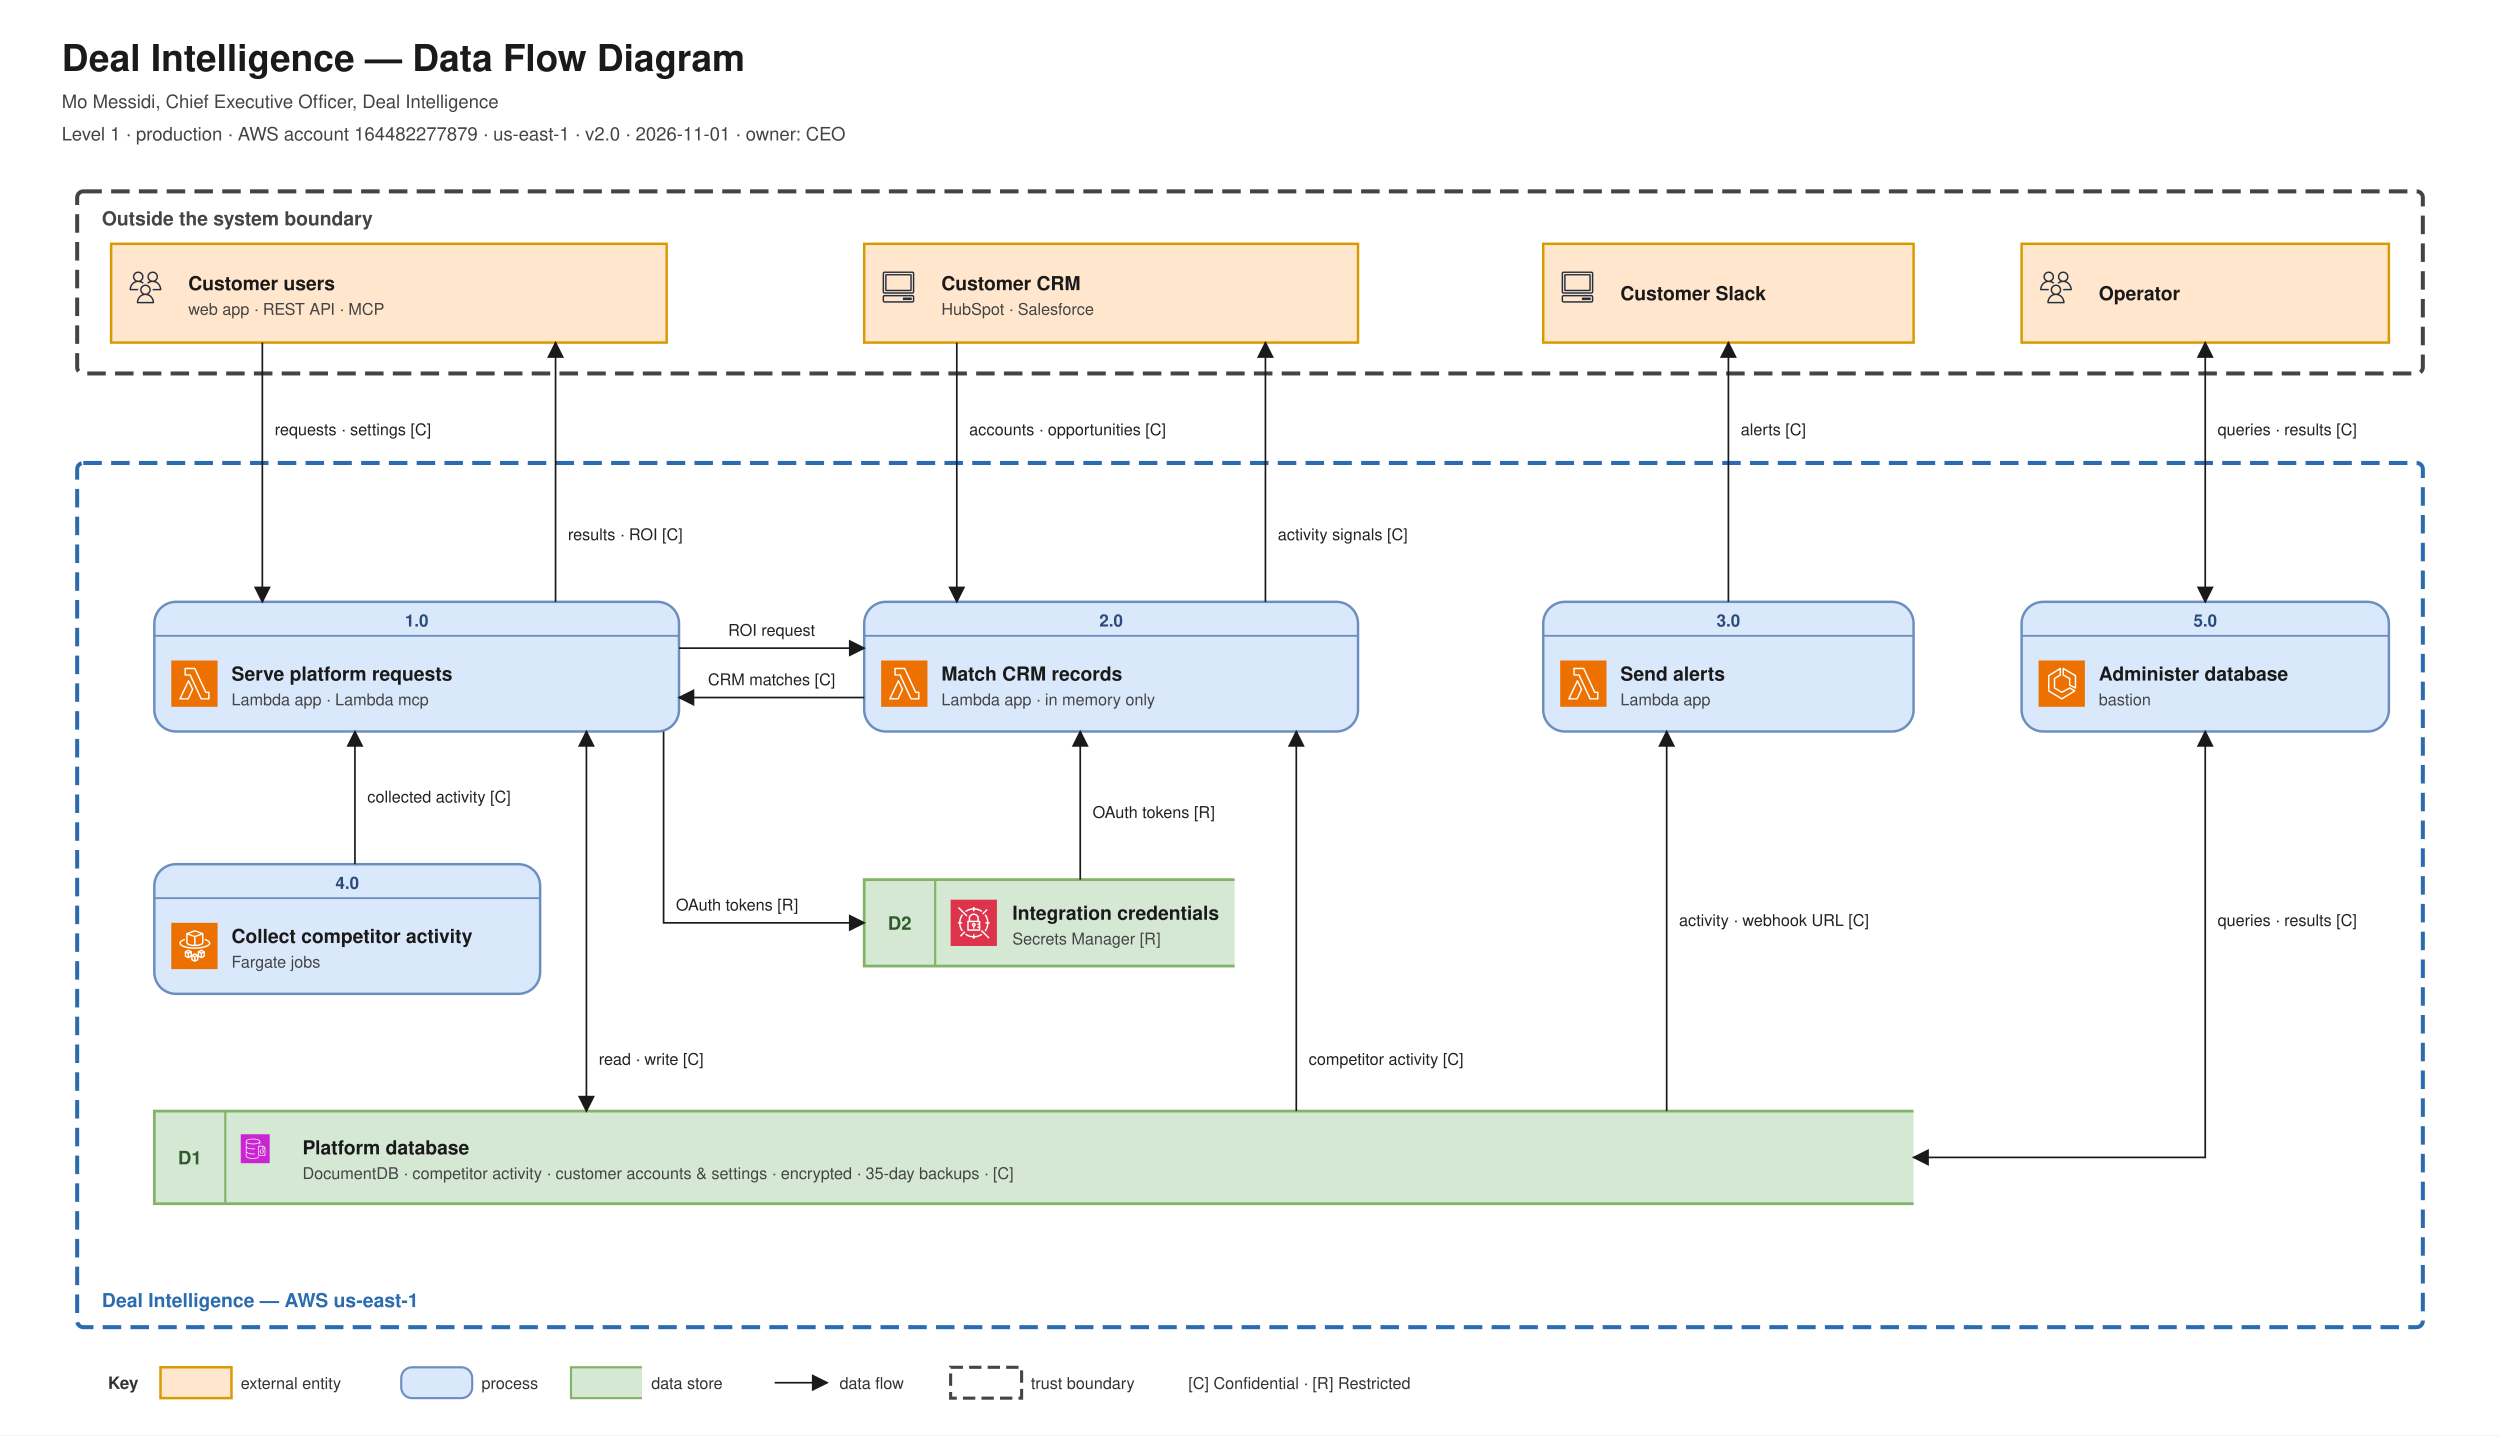
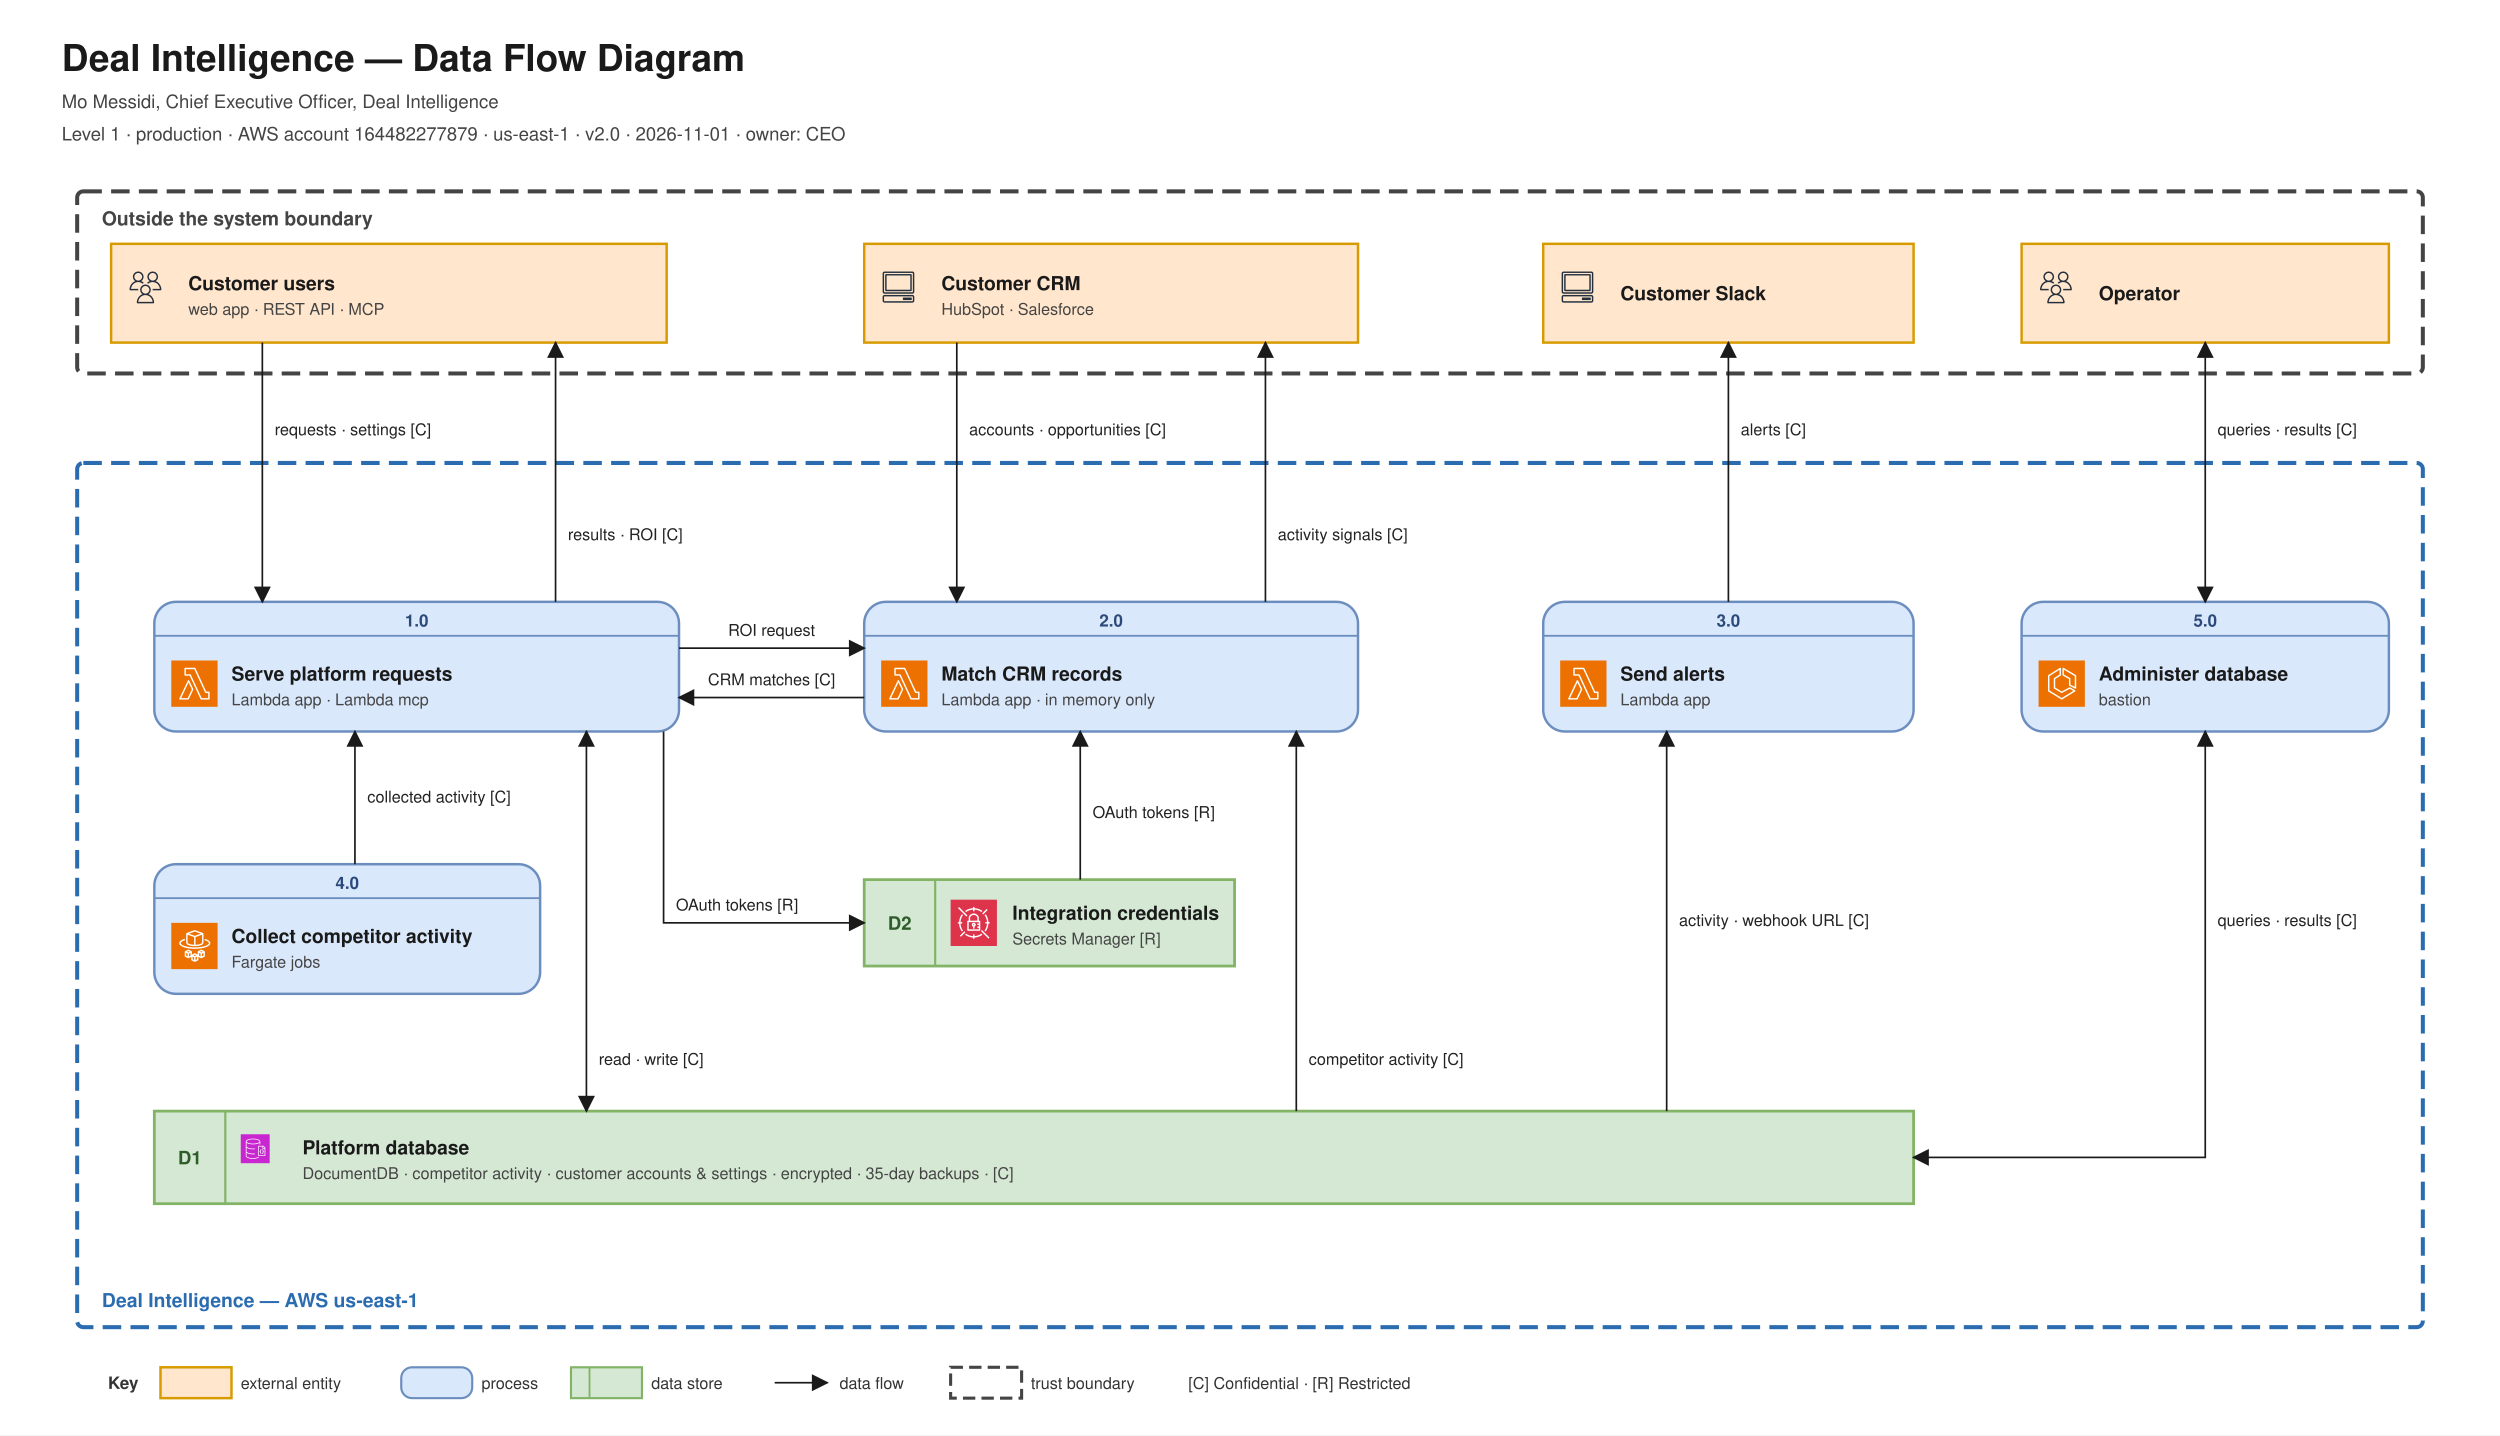
<svg xmlns="http://www.w3.org/2000/svg" width="1620" height="930" viewBox="0 0 1620 930">
  <rect width="1620" height="930" fill="#fff" />
  <defs>
    <marker id="a" viewBox="0 0 10 10" refX="9" refY="5" markerWidth="10" markerHeight="10" orient="auto-start-reverse">
      <path d="M0,0 L10,5 L0,10 z" fill="#1a1a1a" />
    </marker>
  </defs>
  <text x="40" y="46" font-family="Helvetica, Arial, sans-serif" font-size="24" font-weight="bold" text-anchor="start" fill="#1a1a1a">Deal Intelligence — Data Flow Diagram</text>
  <text x="40" y="70" font-family="Helvetica, Arial, sans-serif" font-size="12" font-weight="normal" text-anchor="start" fill="#444">Mo Messidi, Chief Executive Officer, Deal Intelligence</text>
  <text x="40" y="91" font-family="Helvetica, Arial, sans-serif" font-size="12" font-weight="normal" text-anchor="start" fill="#444">Level 1 · production · AWS account 164482277879 · us-east-1 · v2.0 · 2026-11-01 · owner: CEO</text>
  <rect x="50" y="124" width="1520" height="118" rx="4" ry="4" fill="none" stroke="#444" stroke-width="2.6" stroke-dasharray="12 6" />
  <text x="66" y="146" font-family="Helvetica, Arial, sans-serif" font-size="12.5" font-weight="bold" text-anchor="start" fill="#444">Outside the system boundary</text>
  <rect x="72" y="158" width="360" height="64" fill="#ffe6cc" stroke="#d79b00" stroke-width="1.6" />
  <g transform="translate(83,175.0) scale(0.4688)">
    <path fill="#242f3e" fill-rule="evenodd" d="M28.639 9.286c0-2.915 2.413-5.286 5.38-5.286s5.378 2.371 5.378 5.286-2.412 5.286-5.378 5.286-5.38-2.371-5.38-5.286m11.524 7.048a11.7 11.7 0 0 0-2.035-1.001c1.97-1.31 3.269-3.531 3.269-6.047 0-4.017-3.31-7.286-7.378-7.286-4.069 0-7.38 3.269-7.38 7.286 0 2.51 1.293 4.728 3.256 6.039a11.9 11.9 0 0 0-3.546 2.1l1.303 1.518A9.77 9.77 0 0 1 34 16.572c1.802 0 3.569.505 5.109 1.461 2.74 1.702 4.538 4.692 4.844 7.967H34v2h11a1 1 0 0 0 1-1c0-4.343-2.236-8.43-5.837-10.666M8.639 9.286C8.639 6.371 11.052 4 14.019 4s5.378 2.371 5.378 5.286-2.412 5.286-5.378 5.286-5.38-2.371-5.38-5.286M14 26H4.046C4.53 20.717 8.81 16.572 14 16.572c1.802 0 3.569.505 5.109 1.461.432.269.849.575 1.24.91l1.303-1.517a11.71 11.71 0 0 0-3.524-2.093c1.97-1.31 3.269-3.531 3.269-6.047 0-4.017-3.31-7.286-7.378-7.286-4.069 0-7.38 3.269-7.38 7.286 0 2.515 1.298 4.737 3.268 6.046C5.302 17.071 2 21.638 2 27a1 1 0 0 0 1 1h11zm.046 18c.484-5.283 4.764-9.428 9.954-9.428 1.802 0 3.569.505 5.109 1.461 2.74 1.702 4.538 4.692 4.844 7.967zm4.593-16.714c0-2.915 2.413-5.286 5.38-5.286s5.378 2.371 5.378 5.286-2.412 5.286-5.378 5.286-5.38-2.371-5.38-5.286m11.524 7.048a11.7 11.7 0 0 0-2.035-1.001c1.97-1.31 3.269-3.531 3.269-6.047 0-4.017-3.31-7.286-7.378-7.286-4.069 0-7.38 3.269-7.38 7.286 0 2.515 1.298 4.737 3.268 6.046C15.302 35.071 12 39.638 12 45a1 1 0 0 0 1 1h22a1 1 0 0 0 1-1c0-4.343-2.236-8.43-5.837-10.666" />
  </g>
  <text x="122" y="188.0" font-family="Helvetica, Arial, sans-serif" font-size="12.5" font-weight="bold" text-anchor="start" fill="#1a1a1a">Customer users</text>
  <text x="122" y="204.0" font-family="Helvetica, Arial, sans-serif" font-size="10.5" font-weight="normal" text-anchor="start" fill="#444">web app · REST API · MCP</text>
  <rect x="560" y="158" width="320" height="64" fill="#ffe6cc" stroke="#d79b00" stroke-width="1.6" />
  <g transform="translate(571,175.0) scale(0.4688)">
    <path fill="#232f3d" fill-rule="evenodd" d="M42.299 38.773v1.923a.793.793 0 0 1-.793.794H30.762a.794.794 0 0 1-.794-.794v-1.923c0-.438.355-.793.794-.793h10.744c.439 0 .793.355.793.793m1.498 3.626a.646.646 0 0 1-.644.645H4.645A.646.646 0 0 1 4 42.399v-5.388c0-.355.289-.644.645-.644h38.508c.355 0 .644.289.644.644zm-.644-8.032H4.645A2.65 2.65 0 0 0 2 37.011v5.388a2.65 2.65 0 0 0 2.645 2.645h38.508a2.65 2.65 0 0 0 2.644-2.645v-5.388a2.647 2.647 0 0 0-2.644-2.644M7.501 27.21h32.763V7.502H7.501zM40.842 5.502H6.924c-.784 0-1.423.637-1.423 1.421v20.865c0 .784.639 1.422 1.423 1.422h33.918c.784 0 1.422-.638 1.422-1.422V6.923c0-.784-.638-1.421-1.422-1.421m2.955 24.565a.645.645 0 0 1-.644.644H4.645A.645.645 0 0 1 4 30.067V4.644C4 4.289 4.289 4 4.645 4h38.508c.355 0 .644.289.644.644zM43.153 2H4.645A2.65 2.65 0 0 0 2 4.644v25.423a2.65 2.65 0 0 0 2.645 2.644h38.508a2.647 2.647 0 0 0 2.644-2.644V4.644A2.647 2.647 0 0 0 43.153 2" />
  </g>
  <text x="610" y="188.0" font-family="Helvetica, Arial, sans-serif" font-size="12.5" font-weight="bold" text-anchor="start" fill="#1a1a1a">Customer CRM</text>
  <text x="610" y="204.0" font-family="Helvetica, Arial, sans-serif" font-size="10.5" font-weight="normal" text-anchor="start" fill="#444">HubSpot · Salesforce</text>
  <rect x="1000" y="158" width="240" height="64" fill="#ffe6cc" stroke="#d79b00" stroke-width="1.6" />
  <g transform="translate(1011,175.0) scale(0.4688)">
    <path fill="#232f3d" fill-rule="evenodd" d="M42.299 38.773v1.923a.793.793 0 0 1-.793.794H30.762a.794.794 0 0 1-.794-.794v-1.923c0-.438.355-.793.794-.793h10.744c.439 0 .793.355.793.793m1.498 3.626a.646.646 0 0 1-.644.645H4.645A.646.646 0 0 1 4 42.399v-5.388c0-.355.289-.644.645-.644h38.508c.355 0 .644.289.644.644zm-.644-8.032H4.645A2.65 2.65 0 0 0 2 37.011v5.388a2.65 2.65 0 0 0 2.645 2.645h38.508a2.65 2.65 0 0 0 2.644-2.645v-5.388a2.647 2.647 0 0 0-2.644-2.644M7.501 27.21h32.763V7.502H7.501zM40.842 5.502H6.924c-.784 0-1.423.637-1.423 1.421v20.865c0 .784.639 1.422 1.423 1.422h33.918c.784 0 1.422-.638 1.422-1.422V6.923c0-.784-.638-1.421-1.422-1.421m2.955 24.565a.645.645 0 0 1-.644.644H4.645A.645.645 0 0 1 4 30.067V4.644C4 4.289 4.289 4 4.645 4h38.508c.355 0 .644.289.644.644zM43.153 2H4.645A2.65 2.65 0 0 0 2 4.644v25.423a2.65 2.65 0 0 0 2.645 2.644h38.508a2.647 2.647 0 0 0 2.644-2.644V4.644A2.647 2.647 0 0 0 43.153 2" />
  </g>
  <text x="1050" y="194.5" font-family="Helvetica, Arial, sans-serif" font-size="12.5" font-weight="bold" text-anchor="start" fill="#1a1a1a">Customer Slack</text>
  <rect x="1310" y="158" width="238" height="64" fill="#ffe6cc" stroke="#d79b00" stroke-width="1.6" />
  <g transform="translate(1321,175.0) scale(0.4688)">
    <path fill="#242f3e" fill-rule="evenodd" d="M28.639 9.286c0-2.915 2.413-5.286 5.38-5.286s5.378 2.371 5.378 5.286-2.412 5.286-5.378 5.286-5.38-2.371-5.38-5.286m11.524 7.048a11.7 11.7 0 0 0-2.035-1.001c1.97-1.31 3.269-3.531 3.269-6.047 0-4.017-3.31-7.286-7.378-7.286-4.069 0-7.38 3.269-7.38 7.286 0 2.51 1.293 4.728 3.256 6.039a11.9 11.9 0 0 0-3.546 2.1l1.303 1.518A9.77 9.77 0 0 1 34 16.572c1.802 0 3.569.505 5.109 1.461 2.74 1.702 4.538 4.692 4.844 7.967H34v2h11a1 1 0 0 0 1-1c0-4.343-2.236-8.43-5.837-10.666M8.639 9.286C8.639 6.371 11.052 4 14.019 4s5.378 2.371 5.378 5.286-2.412 5.286-5.378 5.286-5.38-2.371-5.38-5.286M14 26H4.046C4.53 20.717 8.81 16.572 14 16.572c1.802 0 3.569.505 5.109 1.461.432.269.849.575 1.24.91l1.303-1.517a11.71 11.71 0 0 0-3.524-2.093c1.97-1.31 3.269-3.531 3.269-6.047 0-4.017-3.31-7.286-7.378-7.286-4.069 0-7.38 3.269-7.38 7.286 0 2.515 1.298 4.737 3.268 6.046C5.302 17.071 2 21.638 2 27a1 1 0 0 0 1 1h11zm.046 18c.484-5.283 4.764-9.428 9.954-9.428 1.802 0 3.569.505 5.109 1.461 2.74 1.702 4.538 4.692 4.844 7.967zm4.593-16.714c0-2.915 2.413-5.286 5.38-5.286s5.378 2.371 5.378 5.286-2.412 5.286-5.378 5.286-5.38-2.371-5.38-5.286m11.524 7.048a11.7 11.7 0 0 0-2.035-1.001c1.97-1.31 3.269-3.531 3.269-6.047 0-4.017-3.31-7.286-7.378-7.286-4.069 0-7.38 3.269-7.38 7.286 0 2.515 1.298 4.737 3.268 6.046C15.302 35.071 12 39.638 12 45a1 1 0 0 0 1 1h22a1 1 0 0 0 1-1c0-4.343-2.236-8.43-5.837-10.666" />
  </g>
  <text x="1360" y="194.5" font-family="Helvetica, Arial, sans-serif" font-size="12.5" font-weight="bold" text-anchor="start" fill="#1a1a1a">Operator</text>
  <rect x="50" y="300" width="1520" height="560" rx="4" ry="4" fill="none" stroke="#2b6cb0" stroke-width="2.6" stroke-dasharray="12 6" />
  <text x="66" y="847" font-family="Helvetica, Arial, sans-serif" font-size="12.5" font-weight="bold" text-anchor="start" fill="#2b6cb0">Deal Intelligence — AWS us-east-1</text>
  <rect x="100" y="390" width="340" height="84" rx="14" ry="14" fill="#dae8fc" stroke="#6c8ebf" stroke-width="1.6" />
  <line x1="100" y1="412" x2="440" y2="412" stroke="#6c8ebf" stroke-width="1.2" />
  <text x="270.0" y="406" font-family="Helvetica, Arial, sans-serif" font-size="11" font-weight="bold" text-anchor="middle" fill="#2b4a7a">1.0</text>
  <g transform="translate(111,428.0) scale(0.4688)">
    <g fill="none" fill-rule="evenodd">
      <path fill="#ed7100" d="M0 0h64v64H0z" />
      <path fill="#fff" d="M22.68 52h-9.106l10.264-21.59 4.562 9.451zm2.047-24.333a.99.99 0 0 0-.896-.564h-.003a.99.99 0 0 0-.896.569L11.097 52.569c-.147.31-.126.674.057.965.181.29.5.466.842.466H23.31a1 1 0 0 0 .9-.572l6.194-13.144a1 1 0 0 0-.005-.864zM51.008 52h-9.022L26.955 19.578a1 1 0 0 0-.903-.578h-5.924l.007-7h11.68l14.96 32.42c.163.354.516.58.904.58h3.33zm.996-9h-3.69l-14.96-32.42a1 1 0 0 0-.903-.58H19.14a1 1 0 0 0-.996.999l-.008 9A.993.993 0 0 0 19.131 21h6.286l15.03 32.422a1 1 0 0 0 .903.578h10.654c.55 0 .996-.448.996-1v-9c0-.552-.445-1-.996-1" />
    </g>
  </g>
  <text x="150" y="441.0" font-family="Helvetica, Arial, sans-serif" font-size="12.5" font-weight="bold" text-anchor="start" fill="#1a1a1a">Serve platform requests</text>
  <text x="150" y="457.0" font-family="Helvetica, Arial, sans-serif" font-size="10.5" font-weight="normal" text-anchor="start" fill="#444">Lambda app · Lambda mcp</text>
  <rect x="560" y="390" width="320" height="84" rx="14" ry="14" fill="#dae8fc" stroke="#6c8ebf" stroke-width="1.6" />
  <line x1="560" y1="412" x2="880" y2="412" stroke="#6c8ebf" stroke-width="1.2" />
  <text x="720.0" y="406" font-family="Helvetica, Arial, sans-serif" font-size="11" font-weight="bold" text-anchor="middle" fill="#2b4a7a">2.0</text>
  <g transform="translate(571,428.0) scale(0.4688)">
    <g fill="none" fill-rule="evenodd">
      <path fill="#ed7100" d="M0 0h64v64H0z" />
      <path fill="#fff" d="M22.68 52h-9.106l10.264-21.59 4.562 9.451zm2.047-24.333a.99.99 0 0 0-.896-.564h-.003a.99.99 0 0 0-.896.569L11.097 52.569c-.147.31-.126.674.057.965.181.29.5.466.842.466H23.31a1 1 0 0 0 .9-.572l6.194-13.144a1 1 0 0 0-.005-.864zM51.008 52h-9.022L26.955 19.578a1 1 0 0 0-.903-.578h-5.924l.007-7h11.68l14.96 32.42c.163.354.516.58.904.58h3.33zm.996-9h-3.69l-14.96-32.42a1 1 0 0 0-.903-.58H19.14a1 1 0 0 0-.996.999l-.008 9A.993.993 0 0 0 19.131 21h6.286l15.03 32.422a1 1 0 0 0 .903.578h10.654c.55 0 .996-.448.996-1v-9c0-.552-.445-1-.996-1" />
    </g>
  </g>
  <text x="610" y="441.0" font-family="Helvetica, Arial, sans-serif" font-size="12.5" font-weight="bold" text-anchor="start" fill="#1a1a1a">Match CRM records</text>
  <text x="610" y="457.0" font-family="Helvetica, Arial, sans-serif" font-size="10.5" font-weight="normal" text-anchor="start" fill="#444">Lambda app · in memory only</text>
  <rect x="1000" y="390" width="240" height="84" rx="14" ry="14" fill="#dae8fc" stroke="#6c8ebf" stroke-width="1.6" />
  <line x1="1000" y1="412" x2="1240" y2="412" stroke="#6c8ebf" stroke-width="1.2" />
  <text x="1120.0" y="406" font-family="Helvetica, Arial, sans-serif" font-size="11" font-weight="bold" text-anchor="middle" fill="#2b4a7a">3.0</text>
  <g transform="translate(1011,428.0) scale(0.4688)">
    <g fill="none" fill-rule="evenodd">
      <path fill="#ed7100" d="M0 0h64v64H0z" />
      <path fill="#fff" d="M22.68 52h-9.106l10.264-21.59 4.562 9.451zm2.047-24.333a.99.99 0 0 0-.896-.564h-.003a.99.99 0 0 0-.896.569L11.097 52.569c-.147.31-.126.674.057.965.181.29.5.466.842.466H23.31a1 1 0 0 0 .9-.572l6.194-13.144a1 1 0 0 0-.005-.864zM51.008 52h-9.022L26.955 19.578a1 1 0 0 0-.903-.578h-5.924l.007-7h11.68l14.96 32.42c.163.354.516.58.904.58h3.33zm.996-9h-3.69l-14.96-32.42a1 1 0 0 0-.903-.58H19.14a1 1 0 0 0-.996.999l-.008 9A.993.993 0 0 0 19.131 21h6.286l15.03 32.422a1 1 0 0 0 .903.578h10.654c.55 0 .996-.448.996-1v-9c0-.552-.445-1-.996-1" />
    </g>
  </g>
  <text x="1050" y="441.0" font-family="Helvetica, Arial, sans-serif" font-size="12.5" font-weight="bold" text-anchor="start" fill="#1a1a1a">Send alerts</text>
  <text x="1050" y="457.0" font-family="Helvetica, Arial, sans-serif" font-size="10.5" font-weight="normal" text-anchor="start" fill="#444">Lambda app</text>
  <rect x="1310" y="390" width="238" height="84" rx="14" ry="14" fill="#dae8fc" stroke="#6c8ebf" stroke-width="1.6" />
  <line x1="1310" y1="412" x2="1548" y2="412" stroke="#6c8ebf" stroke-width="1.2" />
  <text x="1429.0" y="406" font-family="Helvetica, Arial, sans-serif" font-size="11" font-weight="bold" text-anchor="middle" fill="#2b4a7a">5.0</text>
  <g transform="translate(1321,428.0) scale(0.4688)">
    <g fill="none" fill-rule="evenodd">
      <path fill="#ed7100" d="M0 0h64v64H0z" />
      <path fill="#fff" d="m50 36.382-6-3V25a1 1 0 0 0-.515-.874L35 19.412V12.75l15 8.822zm1.507-16.244-17-10a1.001 1.001 0 0 0-1.507.863v9c0 .362.197.697.515.873L42 25.588V34c0 .38.214.725.553.895l8 4a1 1 0 0 0 .972-.044c.295-.183.475-.504.475-.85V21c0-.355-.188-.683-.493-.863M32 51.828 15 41.439V21.554l14-8.75v6.642l-7.53 4.706A1 1 0 0 0 21 25v13a1 1 0 0 0 .485.857l10 6a1 1 0 0 0 .994.021l10.509-5.732 5.047 2.883zm18.496-10.696-7-4a1 1 0 0 0-.975-.01l-10.498 5.726L23 37.434v-11.88l7.53-4.706A1 1 0 0 0 31 20v-9a1 1 0 0 0-1.53-.847l-16 10A1 1 0 0 0 13 21v21c0 .348.182.671.479.854l18 11a1 1 0 0 0 1.042 0l18-11a1 1 0 0 0-.025-1.722" />
    </g>
  </g>
  <text x="1360" y="441.0" font-family="Helvetica, Arial, sans-serif" font-size="12.5" font-weight="bold" text-anchor="start" fill="#1a1a1a">Administer database</text>
  <text x="1360" y="457.0" font-family="Helvetica, Arial, sans-serif" font-size="10.5" font-weight="normal" text-anchor="start" fill="#444">bastion</text>
  <rect x="100" y="560" width="250" height="84" rx="14" ry="14" fill="#dae8fc" stroke="#6c8ebf" stroke-width="1.6" />
  <line x1="100" y1="582" x2="350" y2="582" stroke="#6c8ebf" stroke-width="1.2" />
  <text x="225.0" y="576" font-family="Helvetica, Arial, sans-serif" font-size="11" font-weight="bold" text-anchor="middle" fill="#2b4a7a">4.0</text>
  <g transform="translate(111,598.0) scale(0.4688)">
    <g fill="none" fill-rule="evenodd">
      <path fill="#ed7100" d="M0 0h64v64H0z" />
      <path fill="#fff" d="M42.467 46.382v-3.764l1.994-1v3.764zm-3.987-4.764 1.994 1v3.764l-1.994-1zm-4.983 9.764v-3.764l1.993-1v3.764zm-3.987-4.764 1.993 1v3.764l-1.993-1zm-4.984-.236v-3.764l1.994-1v3.764zm-3.987-4.764 1.994 1v3.764l-1.994-1zm2.99-2.5 1.759.882-1.758.882L21.77 40zm8.971 5 1.758.882-1.758.882L30.742 45zm8.97-5L43.23 40l-1.759.882L39.712 40zm4.433-.012-3.987-2a.99.99 0 0 0-.891 0l-3.987 2a1 1 0 0 0-.551.894v3.882l-3.541-1.776a.99.99 0 0 0-.892 0l-3.54 1.776V40a1 1 0 0 0-.552-.894l-3.987-2a.99.99 0 0 0-.89 0l-3.988 2a1 1 0 0 0-.55.894v6c0 .379.212.725.55.895l3.987 2a1 1 0 0 0 .891 0l3.541-1.777V51c0 .379.214.725.552.895l3.986 2a1 1 0 0 0 .892 0l3.986-2c.338-.17.552-.516.552-.895v-3.882l3.54 1.777a1 1 0 0 0 .892 0l3.987-2c.338-.17.55-.516.55-.895v-6a1 1 0 0 0-.55-.894M54 28.09c0 5.103-11.077 7.856-21.5 7.856S11 33.193 11 28.09c0-2.461 2.68-4.616 7.547-6.067l.568 1.917c-3.776 1.126-6.122 2.716-6.122 4.15 0 2.764 8.343 5.856 19.507 5.856s19.507-3.092 19.507-5.856c0-1.434-2.346-3.024-6.122-4.15l.568-1.917C51.32 23.474 54 25.629 54 28.09M32.5 12.064 40.547 15 32.5 17.936 24.453 15zm8.868 16.584c-1.556.7-4.155 1.516-7.871 1.645V19.701l8.97-3.273v10.485c0 .754-.431 1.435-1.1 1.735m-18.835-1.735V16.428l8.97 3.273v10.592c-3.716-.129-6.315-.945-7.87-1.645-.669-.3-1.1-.981-1.1-1.735m.283 3.56c1.87.842 5.07 1.846 9.684 1.846 4.615 0 7.813-1.004 9.684-1.846 1.383-.622 2.277-2.019 2.277-3.56V15a1 1 0 0 0-.656-.94l-10.964-4a1 1 0 0 0-.682 0l-10.964 4a1 1 0 0 0-.656.94v11.913c0 1.541.894 2.938 2.277 3.56" />
    </g>
  </g>
  <text x="150" y="611.0" font-family="Helvetica, Arial, sans-serif" font-size="12.5" font-weight="bold" text-anchor="start" fill="#1a1a1a">Collect competitor activity</text>
  <text x="150" y="627.0" font-family="Helvetica, Arial, sans-serif" font-size="10.5" font-weight="normal" text-anchor="start" fill="#444">Fargate jobs</text>
-   <rect x="560" y="570" width="240" height="56" fill="#d5e8d4" stroke="none" />
-   <path d="M800,570 L560,570 L560,626 L800,626" fill="none" stroke="#82b366" stroke-width="1.8" />
+   <rect x="560" y="570" width="240" height="56" fill="#d5e8d4" stroke="#82b366" stroke-width="1.8" />
  <line x1="606" y1="570" x2="606" y2="626" stroke="#82b366" stroke-width="1.4" />
  <text x="583" y="602.5" font-family="Helvetica, Arial, sans-serif" font-size="12" font-weight="bold" text-anchor="middle" fill="#2f5d2a">D2</text>
  <g transform="translate(616,583.0) scale(0.4688)">
    <g fill="none" fill-rule="evenodd">
      <path fill="#dd344c" d="M0 0h64v64H0z" />
      <path fill="#fff" d="M31.24 34.64a.76.76 0 0 0 1.52 0 .76.76 0 0 0-1.52 0m-2 0A2.763 2.763 0 0 1 32 31.88a2.764 2.764 0 0 1 2.76 2.76A2.76 2.76 0 0 1 33 37.205V40h-2v-2.795a2.76 2.76 0 0 1-1.76-2.565M39 31H25v10h14v-2h-2v-2h2v-2h-2v-2h2zm-12-2h9.999L37 25c0-.865-.576-1.859-1.543-2.659-1.014-.84-2.305-1.341-3.454-1.341h-.002c-2.383 0-5 2.093-5.001 4zm12-4-.001 4H40a1 1 0 0 1 1 1v12a1 1 0 0 1-1 1H24a1 1 0 0 1-1-1V30a1 1 0 0 1 1-1h1v-4c.001-3.029 3.469-6 7.001-6h.002c1.625 0 3.348.657 4.729 1.801C38.174 21.994 39.001 23.525 39 25M15.489 43.95l1.621-1.173A18.2 18.2 0 0 1 13.676 33H16v-2h-2.322a18.2 18.2 0 0 1 3.432-9.719l-1.621-1.173A20.18 20.18 0 0 0 11.678 31H10v2h1.676c.185 3.962 1.484 7.731 3.813 10.95m27.258 2.968A18.2 18.2 0 0 1 33 50.35V48h-2v2.35a18.2 18.2 0 0 1-9.75-3.432l-1.172 1.62A20.17 20.17 0 0 0 31 52.35V54h2v-1.65c3.951-.19 7.709-1.488 10.919-3.812zM21.25 17.14A18.2 18.2 0 0 1 31 13.707V16h2v-2.293a18.2 18.2 0 0 1 9.747 3.433l1.172-1.62A20.16 20.16 0 0 0 33 11.707V10h-2v1.707a20.17 20.17 0 0 0-10.922 3.813zM52.319 31a20.17 20.17 0 0 0-3.81-10.892l-1.622 1.173A18.16 18.16 0 0 1 50.319 31H48v2h2.322a18.2 18.2 0 0 1-3.435 9.777l1.622 1.173c2.329-3.219 3.627-6.988 3.813-10.95H54v-2zm-7.293-10.584 6.159-6.16-1.414-1.414-6.159 6.16zM18.971 43.642l-6.16 6.16 1.414 1.414 6.161-6.16zm4.275-21.809-11.66-11.66-1.414 1.414 11.66 11.66zM43.303 41.89l10.523 10.523-1.414 1.414-10.524-10.523z" />
    </g>
  </g>
  <text x="656" y="596.0" font-family="Helvetica, Arial, sans-serif" font-size="12.5" font-weight="bold" text-anchor="start" fill="#1a1a1a">Integration credentials</text>
  <text x="656" y="612.0" font-family="Helvetica, Arial, sans-serif" font-size="10.5" font-weight="normal" text-anchor="start" fill="#444">Secrets Manager [R]</text>
-   <rect x="100" y="720" width="1140" height="60" fill="#d5e8d4" stroke="none" />
-   <path d="M1240,720 L100,720 L100,780 L1240,780" fill="none" stroke="#82b366" stroke-width="1.8" />
+   <rect x="100" y="720" width="1140" height="60" fill="#d5e8d4" stroke="#82b366" stroke-width="1.8" />
  <line x1="146" y1="720" x2="146" y2="780" stroke="#82b366" stroke-width="1.4" />
  <text x="123" y="754.5" font-family="Helvetica, Arial, sans-serif" font-size="12" font-weight="bold" text-anchor="middle" fill="#2f5d2a">D1</text>
  <g transform="translate(156,735.0) scale(0.4688)">
    <g fill="none" fill-rule="evenodd">
      <path fill="#c925d1" d="M0 0h40v40H0z" />
      <path fill="#fff" d="M17 6.996c5.304 0 9 1.576 9 2.99 0 1.413-3.696 2.988-9 2.988S8 11.4 8 9.985s3.696-2.989 9-2.989m-.353 26.008C11.552 33.004 8 31.394 8 29.95v-4.434c1.729 1.436 5.446 2.254 9.081 2.254.885 0 1.776-.05 2.651-.147l-.111-.99c-.838.093-1.692.14-2.54.14C11.967 26.774 8 25.133 8 23.72v-5.182c1.729 1.436 5.446 2.254 9.081 2.254.903 0 1.796-.051 2.653-.149l-.115-.99a22 22 0 0 1-2.538.142C11.967 19.795 8 18.153 8 16.741v-4.95c1.729 1.424 5.442 2.18 9 2.18s7.271-.756 9-2.18v2.18h1V9.985C27 7.397 21.848 6 17 6S7 7.397 7 9.985V29.95C7 32.258 11.147 34 16.647 34c3.654 0 6.932-.813 8.557-2.12l-.629-.775c-1.432 1.152-4.545 1.899-7.928 1.899m13.612-12.059c.274 0 .516.11.682.309.334.4.238 1.027.214 1.149.009.912.554 1.108.616 1.127a.51.51 0 0 1 .361.49.494.494 0 0 1-.372.473c-.051.016-.596.211-.596 1.216.011.566-.263 1.195-.89 1.214h-.814v-.996h.678a1 1 0 0 0 .026-.208c0-.852.28-1.383.586-1.708-.306-.324-.586-.852-.586-1.7.022-.156.025-.29.015-.37h-.719v-.996zm-2.393 0h.594v.996h-.459a1 1 0 0 0-.026.21c0 .851-.281 1.382-.586 1.706.305.324.586.852.586 1.7-.022.156-.025.29-.015.37h.5v.996h-.579a.87.87 0 0 1-.683-.309c-.334-.4-.238-1.027-.215-1.148-.008-.913-.553-1.109-.616-1.127a.51.51 0 0 1-.36-.492.494.494 0 0 1 .372-.472c.051-.016.596-.211.596-1.216-.011-.566.262-1.195.891-1.214M31 18.952V16.96h.229L33 18.808v.144zm2 9.964h-8V16.96h5v2.49a.5.5 0 0 0 .5.499H33zm-1.196-12.798a.5.5 0 0 0-.362-.155H24.5a.5.5 0 0 0-.5.499v12.952a.5.5 0 0 0 .5.498h9a.5.5 0 0 0 .5-.498V18.609a.5.5 0 0 0-.139-.344z" />
    </g>
  </g>
  <text x="196" y="748.0" font-family="Helvetica, Arial, sans-serif" font-size="12.5" font-weight="bold" text-anchor="start" fill="#1a1a1a">Platform database</text>
  <text x="196" y="764.0" font-family="Helvetica, Arial, sans-serif" font-size="10.5" font-weight="normal" text-anchor="start" fill="#444">DocumentDB · competitor activity · customer accounts &amp; settings · encrypted · 35-day backups · [C]</text>
  <path d="M170,222 L170,390" fill="none" stroke="#1a1a1a" stroke-width="1.1" marker-end="url(#a)" />
  <text x="178" y="282" font-family="Helvetica, Arial, sans-serif" font-size="10.5" font-weight="normal" text-anchor="start" fill="#222">requests · settings [C]</text>
  <path d="M360,390 L360,222" fill="none" stroke="#1a1a1a" stroke-width="1.1" marker-end="url(#a)" />
  <text x="368" y="350" font-family="Helvetica, Arial, sans-serif" font-size="10.5" font-weight="normal" text-anchor="start" fill="#222">results · ROI [C]</text>
  <path d="M620,222 L620,390" fill="none" stroke="#1a1a1a" stroke-width="1.1" marker-end="url(#a)" />
  <text x="628" y="282" font-family="Helvetica, Arial, sans-serif" font-size="10.5" font-weight="normal" text-anchor="start" fill="#222">accounts · opportunities [C]</text>
  <path d="M820,390 L820,222" fill="none" stroke="#1a1a1a" stroke-width="1.1" marker-end="url(#a)" />
  <text x="828" y="350" font-family="Helvetica, Arial, sans-serif" font-size="10.5" font-weight="normal" text-anchor="start" fill="#222">activity signals [C]</text>
  <path d="M1120,390 L1120,222" fill="none" stroke="#1a1a1a" stroke-width="1.1" marker-end="url(#a)" />
  <text x="1128" y="282" font-family="Helvetica, Arial, sans-serif" font-size="10.5" font-weight="normal" text-anchor="start" fill="#222">alerts [C]</text>
  <path d="M1429,222 L1429,390" fill="none" stroke="#1a1a1a" stroke-width="1.1" marker-start="url(#a)" marker-end="url(#a)" />
  <text x="1437" y="282" font-family="Helvetica, Arial, sans-serif" font-size="10.5" font-weight="normal" text-anchor="start" fill="#222">queries · results [C]</text>
  <path d="M440,420 L560,420" fill="none" stroke="#1a1a1a" stroke-width="1.1" marker-end="url(#a)" />
  <text x="500" y="412" font-family="Helvetica, Arial, sans-serif" font-size="10.5" font-weight="normal" text-anchor="middle" fill="#222">ROI request</text>
  <path d="M560,452 L440,452" fill="none" stroke="#1a1a1a" stroke-width="1.1" marker-end="url(#a)" />
  <text x="500" y="444" font-family="Helvetica, Arial, sans-serif" font-size="10.5" font-weight="normal" text-anchor="middle" fill="#222">CRM matches [C]</text>
  <path d="M230,560 L230,474" fill="none" stroke="#1a1a1a" stroke-width="1.1" marker-end="url(#a)" />
  <text x="238" y="520" font-family="Helvetica, Arial, sans-serif" font-size="10.5" font-weight="normal" text-anchor="start" fill="#222">collected activity [C]</text>
  <path d="M380,474 L380,720" fill="none" stroke="#1a1a1a" stroke-width="1.1" marker-start="url(#a)" marker-end="url(#a)" />
  <text x="388" y="690" font-family="Helvetica, Arial, sans-serif" font-size="10.5" font-weight="normal" text-anchor="start" fill="#222">read · write [C]</text>
  <path d="M430,474 L430,598 L560,598" fill="none" stroke="#1a1a1a" stroke-width="1.1" marker-end="url(#a)" />
  <text x="438" y="590" font-family="Helvetica, Arial, sans-serif" font-size="10.5" font-weight="normal" text-anchor="start" fill="#222">OAuth tokens [R]</text>
  <path d="M700,570 L700,474" fill="none" stroke="#1a1a1a" stroke-width="1.1" marker-end="url(#a)" />
  <text x="708" y="530" font-family="Helvetica, Arial, sans-serif" font-size="10.5" font-weight="normal" text-anchor="start" fill="#222">OAuth tokens [R]</text>
  <path d="M840,720 L840,474" fill="none" stroke="#1a1a1a" stroke-width="1.1" marker-end="url(#a)" />
  <text x="848" y="690" font-family="Helvetica, Arial, sans-serif" font-size="10.5" font-weight="normal" text-anchor="start" fill="#222">competitor activity [C]</text>
  <path d="M1080,720 L1080,474" fill="none" stroke="#1a1a1a" stroke-width="1.1" marker-end="url(#a)" />
  <text x="1088" y="600" font-family="Helvetica, Arial, sans-serif" font-size="10.5" font-weight="normal" text-anchor="start" fill="#222">activity · webhook URL [C]</text>
  <path d="M1429,474 L1429,750 L1240,750" fill="none" stroke="#1a1a1a" stroke-width="1.1" marker-start="url(#a)" marker-end="url(#a)" />
  <text x="1437" y="600" font-family="Helvetica, Arial, sans-serif" font-size="10.5" font-weight="normal" text-anchor="start" fill="#222">queries · results [C]</text>
  <text x="70" y="900" font-family="Helvetica, Arial, sans-serif" font-size="11" font-weight="bold" text-anchor="start" fill="#333">Key</text>
  <rect x="104" y="886" width="46" height="20" fill="#ffe6cc" stroke="#d79b00" stroke-width="1.6" />
  <text x="127.0" y="900.5" font-family="Helvetica, Arial, sans-serif" font-size="12.5" font-weight="bold" text-anchor="middle" fill="#1a1a1a" />
  <text x="156" y="900" font-family="Helvetica, Arial, sans-serif" font-size="10.5" font-weight="normal" text-anchor="start" fill="#333">external entity</text>
  <rect x="260" y="886" width="46" height="20" rx="7" fill="#dae8fc" stroke="#6c8ebf" stroke-width="1.4" />
  <text x="312" y="900" font-family="Helvetica, Arial, sans-serif" font-size="10.5" font-weight="normal" text-anchor="start" fill="#333">process</text>
-   <path d="M416,886 L370,886 L370,906 L416,906" fill="#d5e8d4" stroke="#82b366" stroke-width="1.4" />
+   <rect x="370" y="886" width="46" height="20" fill="#d5e8d4" stroke="#82b366" stroke-width="1.4" />
+   <line x1="382" y1="886" x2="382" y2="906" stroke="#82b366" stroke-width="1.2" />
  <text x="422" y="900" font-family="Helvetica, Arial, sans-serif" font-size="10.5" font-weight="normal" text-anchor="start" fill="#333">data store</text>
  <line x1="502" y1="896" x2="536" y2="896" stroke="#1a1a1a" stroke-width="1.1" marker-end="url(#a)" />
  <text x="544" y="900" font-family="Helvetica, Arial, sans-serif" font-size="10.5" font-weight="normal" text-anchor="start" fill="#333">data flow</text>
  <rect x="616" y="886" width="46" height="20" fill="none" stroke="#444" stroke-width="2" stroke-dasharray="8 4" />
  <text x="668" y="900" font-family="Helvetica, Arial, sans-serif" font-size="10.5" font-weight="normal" text-anchor="start" fill="#333">trust boundary</text>
  <text x="770" y="900" font-family="Helvetica, Arial, sans-serif" font-size="10.5" font-weight="normal" text-anchor="start" fill="#333">[C] Confidential · [R] Restricted</text>
</svg>
